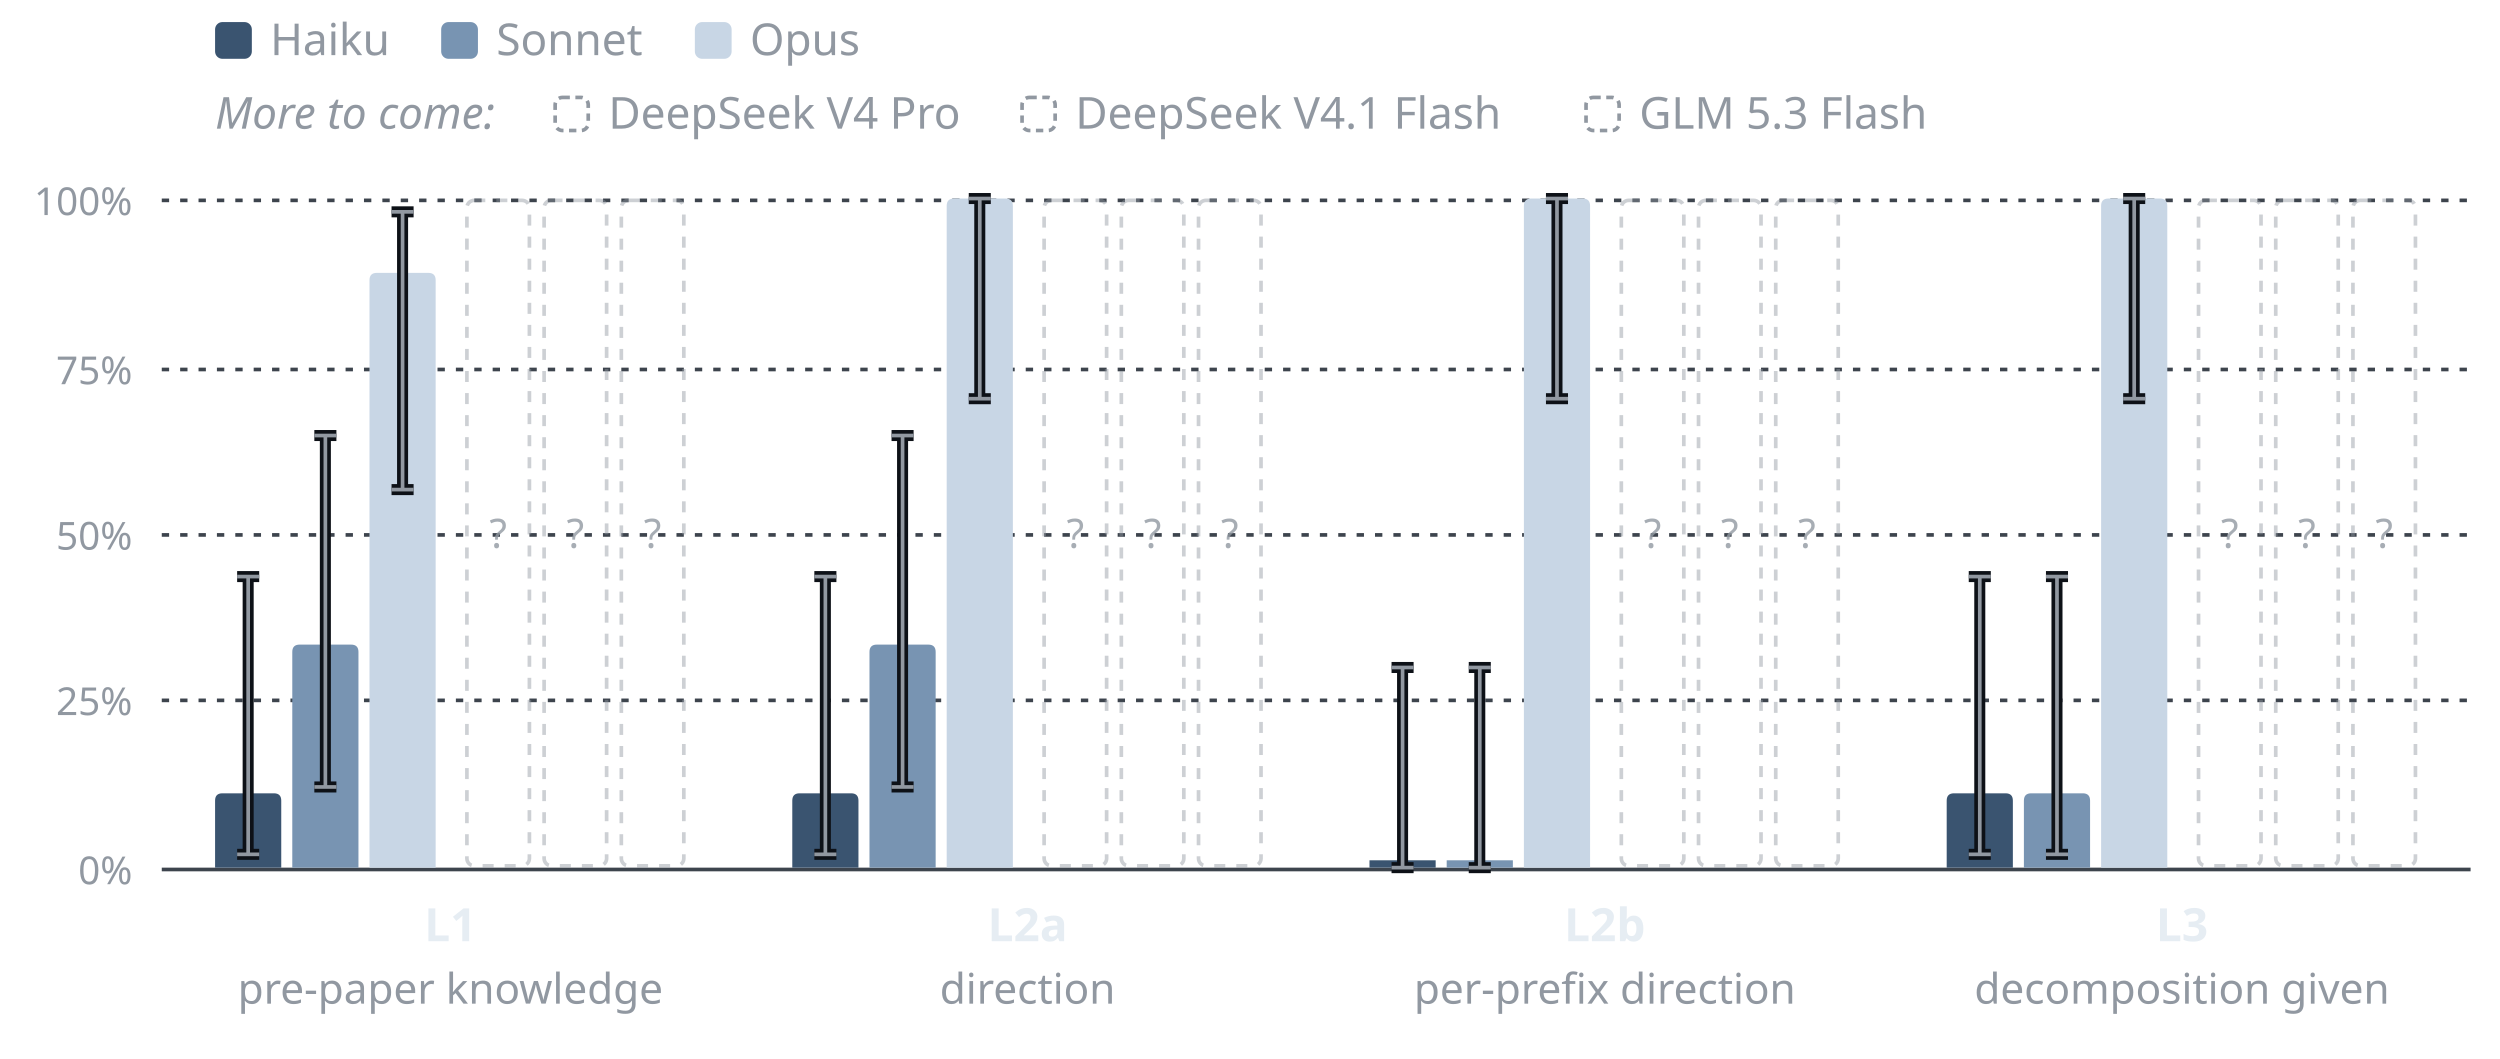
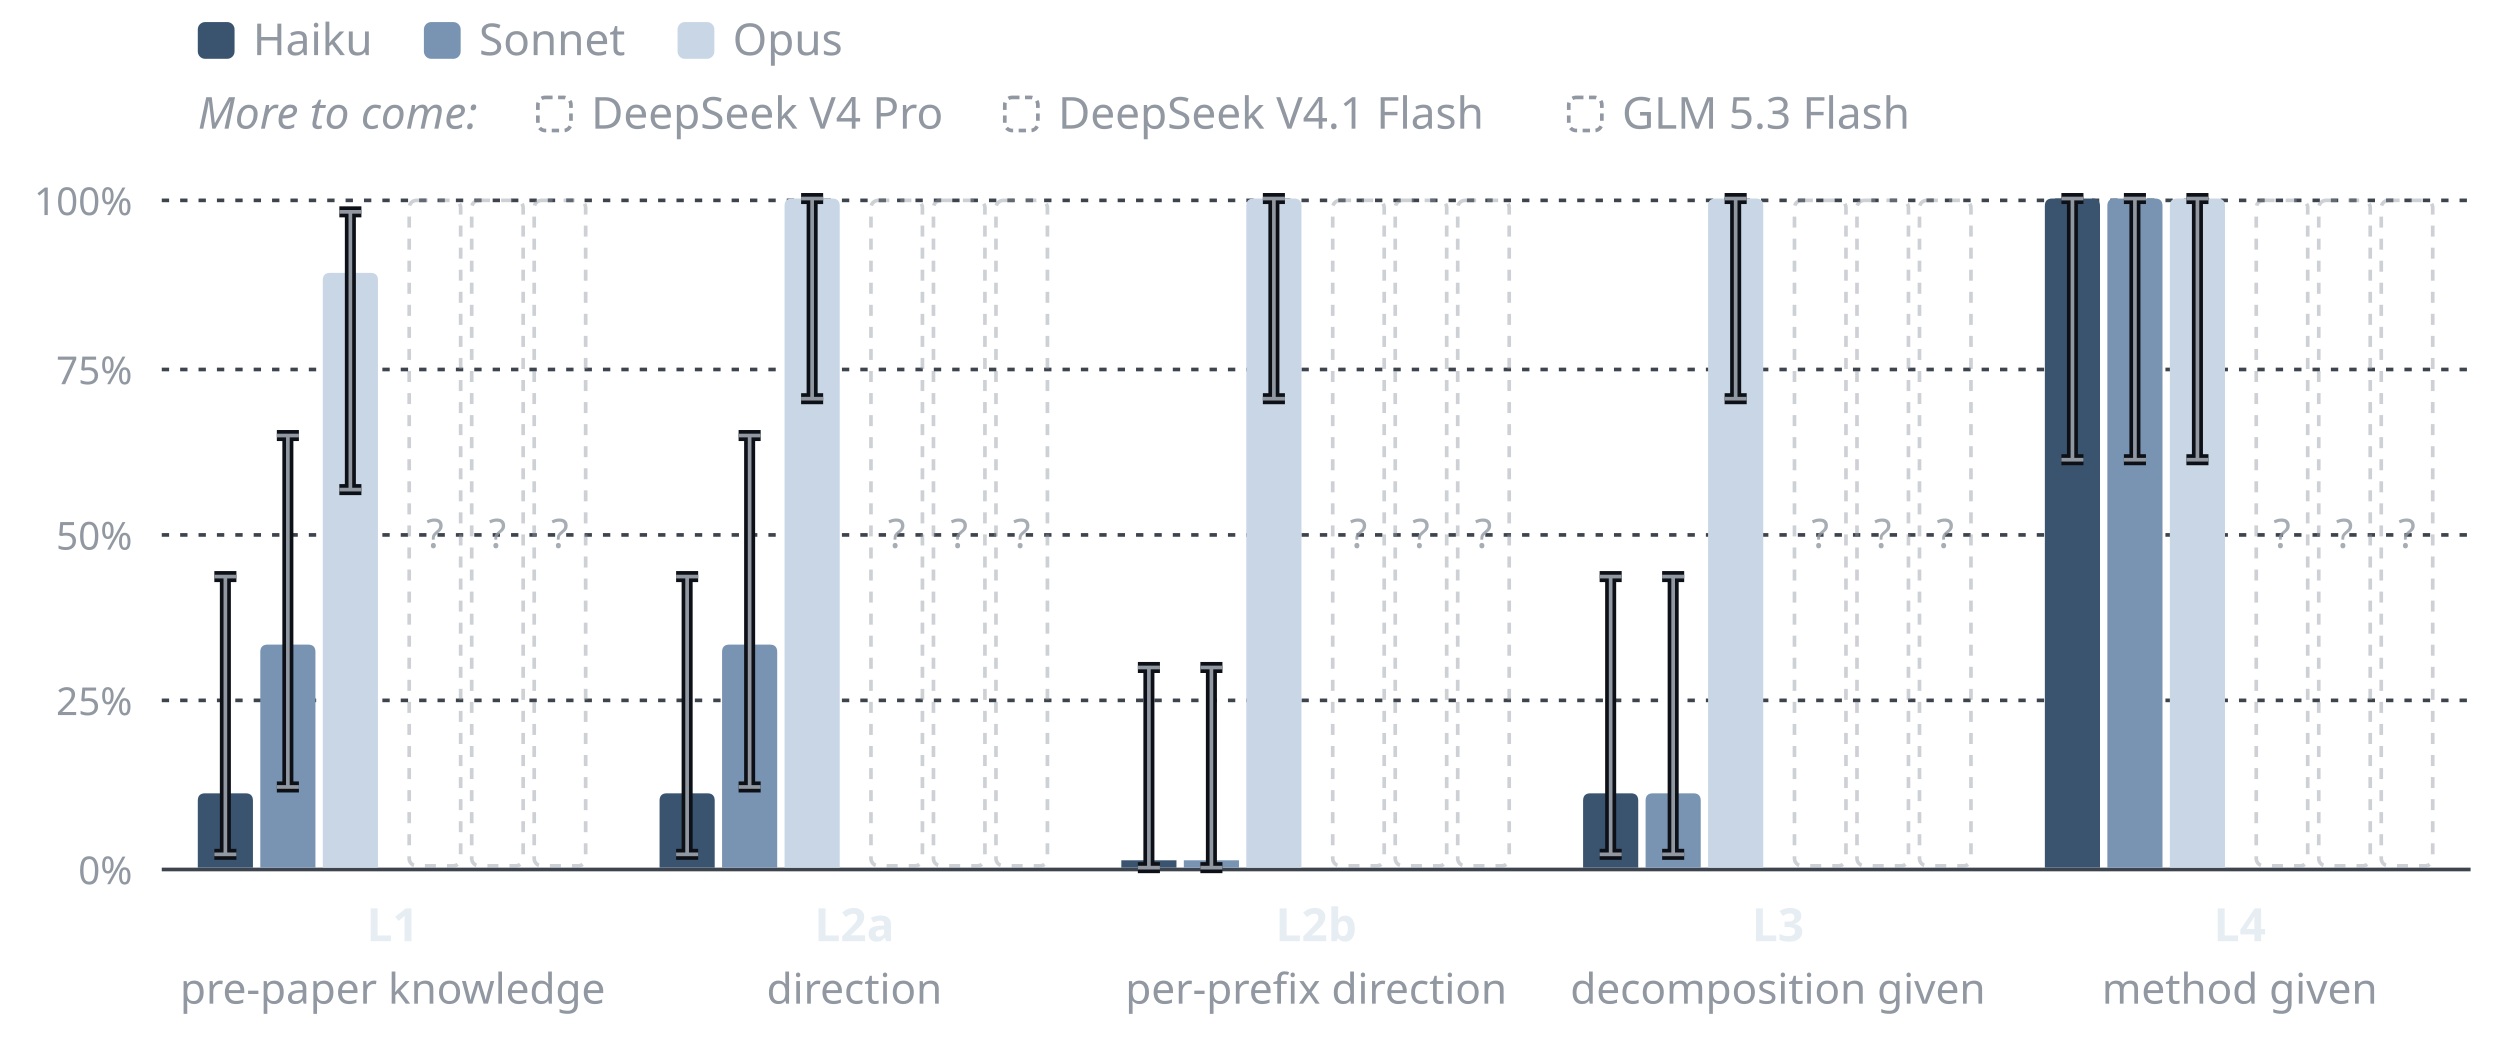
<svg xmlns="http://www.w3.org/2000/svg" width="680" height="288" viewBox="0 0 680 288" font-family="-apple-system, BlinkMacSystemFont, 'Segoe UI', 'Noto Sans', Helvetica, Arial, sans-serif" role="img" aria-labelledby="title desc">
-   <rect x="58.5" y="6" width="10" height="10" rx="2" fill="#3a5470" />
-   <text x="73.5" y="15" font-size="12" fill="#9198a1">Haiku</text>
-   <rect x="120.0" y="6" width="10" height="10" rx="2" fill="#7894b2" />
-   <text x="135.0" y="15" font-size="12" fill="#9198a1">Sonnet</text>
-   <rect x="189.0" y="6" width="10" height="10" rx="2" fill="#c8d6e5" />
-   <text x="204.0" y="15" font-size="12" fill="#9198a1">Opus</text>
-   <text x="58.5" y="35" font-size="12" font-style="italic" fill="#9198a1">More to come:</text>
-   <rect x="151.0" y="26.5" width="9" height="9" rx="2" fill="none" stroke="#9198a1" stroke-dasharray="2 1.5" />
-   <text x="165.5" y="35" font-size="12" fill="#9198a1">DeepSeek V4 Pro</text>
-   <rect x="278.0" y="26.5" width="9" height="9" rx="2" fill="none" stroke="#9198a1" stroke-dasharray="2 1.5" />
-   <text x="292.5" y="35" font-size="12" fill="#9198a1">DeepSeek V4.1 Flash</text>
-   <rect x="431.4" y="26.5" width="9" height="9" rx="2" fill="none" stroke="#9198a1" stroke-dasharray="2 1.5" />
-   <text x="445.9" y="35" font-size="12" fill="#9198a1">GLM 5.3 Flash</text>
+   <rect x="53.8" y="6" width="10" height="10" rx="2" fill="#3a5470" />
+   <text x="68.8" y="15" font-size="12" fill="#9198a1">Haiku</text>
+   <rect x="115.3" y="6" width="10" height="10" rx="2" fill="#7894b2" />
+   <text x="130.3" y="15" font-size="12" fill="#9198a1">Sonnet</text>
+   <rect x="184.3" y="6" width="10" height="10" rx="2" fill="#c8d6e5" />
+   <text x="199.3" y="15" font-size="12" fill="#9198a1">Opus</text>
+   <text x="53.8" y="35" font-size="12" font-style="italic" fill="#9198a1">More to come:</text>
+   <rect x="146.3" y="26.5" width="9" height="9" rx="2" fill="none" stroke="#9198a1" stroke-dasharray="2 1.5" />
+   <text x="160.8" y="35" font-size="12" fill="#9198a1">DeepSeek V4 Pro</text>
+   <rect x="273.3" y="26.5" width="9" height="9" rx="2" fill="none" stroke="#9198a1" stroke-dasharray="2 1.5" />
+   <text x="287.8" y="35" font-size="12" fill="#9198a1">DeepSeek V4.1 Flash</text>
+   <rect x="426.7" y="26.5" width="9" height="9" rx="2" fill="none" stroke="#9198a1" stroke-dasharray="2 1.5" />
+   <text x="441.2" y="35" font-size="12" fill="#9198a1">GLM 5.3 Flash</text>
  <line x1="44" x2="672" y1="236.5" y2="236.5" stroke="#3d444d" />
  <text x="36" y="240.5" font-size="10.5" text-anchor="end" fill="#9198a1" font-variant-numeric="tabular-nums">0%</text>
  <line x1="44" x2="672" y1="190.5" y2="190.5" stroke="#3d444d" stroke-dasharray="2 3" />
  <text x="36" y="194.5" font-size="10.5" text-anchor="end" fill="#9198a1" font-variant-numeric="tabular-nums">25%</text>
  <line x1="44" x2="672" y1="145.5" y2="145.5" stroke="#3d444d" stroke-dasharray="2 3" />
  <text x="36" y="149.5" font-size="10.5" text-anchor="end" fill="#9198a1" font-variant-numeric="tabular-nums">50%</text>
  <line x1="44" x2="672" y1="100.5" y2="100.5" stroke="#3d444d" stroke-dasharray="2 3" />
  <text x="36" y="104.5" font-size="10.5" text-anchor="end" fill="#9198a1" font-variant-numeric="tabular-nums">75%</text>
  <line x1="44" x2="672" y1="54.5" y2="54.5" stroke="#3d444d" stroke-dasharray="2 3" />
  <text x="36" y="58.5" font-size="10.5" text-anchor="end" fill="#9198a1" font-variant-numeric="tabular-nums">100%</text>
-   <path d="M58.5,236.0 V217.778 Q58.5,215.778 60.5,215.778 H74.5 Q76.5,215.778 76.5,217.778 V236.0 Z" fill="#3a5470" />
-   <path d="M67.5,232.38 V156.829 M64.5,156.829 H70.5 M64.5,232.38 H70.5" stroke="#0d1117" stroke-width="3" fill="none" />
-   <path d="M67.5,232.38 V156.829 M64.5,156.829 H70.5 M64.5,232.38 H70.5" stroke="#9198a1" stroke-width="1" fill="none" />
-   <path d="M79.5,236.0 V177.333 Q79.5,175.333 81.5,175.333 H95.5 Q97.5,175.333 97.5,177.333 V236.0 Z" fill="#7894b2" />
-   <path d="M88.5,214.054 V118.464 M85.5,118.464 H91.5 M85.5,214.054 H91.5" stroke="#0d1117" stroke-width="3" fill="none" />
-   <path d="M88.5,214.054 V118.464 M85.5,118.464 H91.5 M85.5,214.054 H91.5" stroke="#9198a1" stroke-width="1" fill="none" />
-   <path d="M100.5,236.0 V76.222 Q100.5,74.222 102.5,74.222 H116.5 Q118.5,74.222 118.5,76.222 V236.0 Z" fill="#c8d6e5" />
-   <path d="M109.5,133.171 V57.62 M106.5,57.62 H112.5 M106.5,133.171 H112.5" stroke="#0d1117" stroke-width="3" fill="none" />
-   <path d="M109.5,133.171 V57.62 M106.5,57.62 H112.5 M106.5,133.171 H112.5" stroke="#9198a1" stroke-width="1" fill="none" />
-   <rect x="127.0" y="54.5" width="17" height="181" rx="2" fill="none" stroke="#9198a1" stroke-opacity="0.45" stroke-dasharray="3 3" />
-   <text x="135.5" y="149.0" font-size="11" text-anchor="middle" fill="#9198a1" fill-opacity="0.8">?</text>
-   <rect x="148.0" y="54.5" width="17" height="181" rx="2" fill="none" stroke="#9198a1" stroke-opacity="0.45" stroke-dasharray="3 3" />
-   <text x="156.5" y="149.0" font-size="11" text-anchor="middle" fill="#9198a1" fill-opacity="0.8">?</text>
-   <rect x="169.0" y="54.5" width="17" height="181" rx="2" fill="none" stroke="#9198a1" stroke-opacity="0.45" stroke-dasharray="3 3" />
-   <text x="177.5" y="149.0" font-size="11" text-anchor="middle" fill="#9198a1" fill-opacity="0.8">?</text>
-   <text x="122.5" y="256" font-size="12.5" font-weight="600" text-anchor="middle" fill="#e6edf3">L1</text>
-   <text x="122.5" y="273" font-size="11.5" text-anchor="middle" fill="#9198a1">pre-paper knowledge</text>
-   <path d="M215.5,236.0 V217.778 Q215.5,215.778 217.5,215.778 H231.5 Q233.5,215.778 233.5,217.778 V236.0 Z" fill="#3a5470" />
-   <path d="M224.5,232.38 V156.829 M221.5,156.829 H227.5 M221.5,232.38 H227.5" stroke="#0d1117" stroke-width="3" fill="none" />
-   <path d="M224.5,232.38 V156.829 M221.5,156.829 H227.5 M221.5,232.38 H227.5" stroke="#9198a1" stroke-width="1" fill="none" />
-   <path d="M236.5,236.0 V177.333 Q236.5,175.333 238.5,175.333 H252.5 Q254.5,175.333 254.5,177.333 V236.0 Z" fill="#7894b2" />
-   <path d="M245.5,214.054 V118.464 M242.5,118.464 H248.5 M242.5,214.054 H248.5" stroke="#0d1117" stroke-width="3" fill="none" />
-   <path d="M245.5,214.054 V118.464 M242.5,118.464 H248.5 M242.5,214.054 H248.5" stroke="#9198a1" stroke-width="1" fill="none" />
-   <path d="M257.5,236.0 V56.0 Q257.5,54.0 259.5,54.0 H273.5 Q275.5,54.0 275.5,56.0 V236.0 Z" fill="#c8d6e5" />
-   <path d="M266.5,108.446 V54.0 M263.5,54.0 H269.5 M263.5,108.446 H269.5" stroke="#0d1117" stroke-width="3" fill="none" />
-   <path d="M266.5,108.446 V54.0 M263.5,54.0 H269.5 M263.5,108.446 H269.5" stroke="#9198a1" stroke-width="1" fill="none" />
-   <rect x="284.0" y="54.5" width="17" height="181" rx="2" fill="none" stroke="#9198a1" stroke-opacity="0.45" stroke-dasharray="3 3" />
-   <text x="292.5" y="149.0" font-size="11" text-anchor="middle" fill="#9198a1" fill-opacity="0.8">?</text>
-   <rect x="305.0" y="54.5" width="17" height="181" rx="2" fill="none" stroke="#9198a1" stroke-opacity="0.45" stroke-dasharray="3 3" />
-   <text x="313.5" y="149.0" font-size="11" text-anchor="middle" fill="#9198a1" fill-opacity="0.8">?</text>
-   <rect x="326.0" y="54.5" width="17" height="181" rx="2" fill="none" stroke="#9198a1" stroke-opacity="0.45" stroke-dasharray="3 3" />
-   <text x="334.5" y="149.0" font-size="11" text-anchor="middle" fill="#9198a1" fill-opacity="0.8">?</text>
-   <text x="279.5" y="256" font-size="12.5" font-weight="600" text-anchor="middle" fill="#e6edf3">L2a</text>
-   <text x="279.5" y="273" font-size="11.5" text-anchor="middle" fill="#9198a1">direction</text>
-   <rect x="372.5" y="234.0" width="18" height="2" fill="#3a5470" />
-   <path d="M381.5,236.0 V181.554 M378.5,181.554 H384.5 M378.5,236.0 H384.5" stroke="#0d1117" stroke-width="3" fill="none" />
-   <path d="M381.5,236.0 V181.554 M378.5,181.554 H384.5 M378.5,236.0 H384.5" stroke="#9198a1" stroke-width="1" fill="none" />
-   <rect x="393.5" y="234.0" width="18" height="2" fill="#7894b2" />
-   <path d="M402.5,236.0 V181.554 M399.5,181.554 H405.5 M399.5,236.0 H405.5" stroke="#0d1117" stroke-width="3" fill="none" />
-   <path d="M402.5,236.0 V181.554 M399.5,181.554 H405.5 M399.5,236.0 H405.5" stroke="#9198a1" stroke-width="1" fill="none" />
-   <path d="M414.5,236.0 V56.0 Q414.5,54.0 416.5,54.0 H430.5 Q432.5,54.0 432.5,56.0 V236.0 Z" fill="#c8d6e5" />
-   <path d="M423.5,108.446 V54.0 M420.5,54.0 H426.5 M420.5,108.446 H426.5" stroke="#0d1117" stroke-width="3" fill="none" />
-   <path d="M423.5,108.446 V54.0 M420.5,54.0 H426.5 M420.5,108.446 H426.5" stroke="#9198a1" stroke-width="1" fill="none" />
-   <rect x="441.0" y="54.5" width="17" height="181" rx="2" fill="none" stroke="#9198a1" stroke-opacity="0.45" stroke-dasharray="3 3" />
-   <text x="449.5" y="149.0" font-size="11" text-anchor="middle" fill="#9198a1" fill-opacity="0.8">?</text>
-   <rect x="462.0" y="54.5" width="17" height="181" rx="2" fill="none" stroke="#9198a1" stroke-opacity="0.45" stroke-dasharray="3 3" />
-   <text x="470.5" y="149.0" font-size="11" text-anchor="middle" fill="#9198a1" fill-opacity="0.8">?</text>
-   <rect x="483.0" y="54.5" width="17" height="181" rx="2" fill="none" stroke="#9198a1" stroke-opacity="0.45" stroke-dasharray="3 3" />
-   <text x="491.5" y="149.0" font-size="11" text-anchor="middle" fill="#9198a1" fill-opacity="0.8">?</text>
-   <text x="436.5" y="256" font-size="12.5" font-weight="600" text-anchor="middle" fill="#e6edf3">L2b</text>
-   <text x="436.5" y="273" font-size="11.5" text-anchor="middle" fill="#9198a1">per-prefix direction</text>
-   <path d="M529.5,236.0 V217.778 Q529.5,215.778 531.5,215.778 H545.5 Q547.5,215.778 547.5,217.778 V236.0 Z" fill="#3a5470" />
-   <path d="M538.5,232.38 V156.829 M535.5,156.829 H541.5 M535.5,232.38 H541.5" stroke="#0d1117" stroke-width="3" fill="none" />
-   <path d="M538.5,232.38 V156.829 M535.5,156.829 H541.5 M535.5,232.38 H541.5" stroke="#9198a1" stroke-width="1" fill="none" />
-   <path d="M550.5,236.0 V217.778 Q550.5,215.778 552.5,215.778 H566.5 Q568.5,215.778 568.5,217.778 V236.0 Z" fill="#7894b2" />
-   <path d="M559.5,232.38 V156.829 M556.5,156.829 H562.5 M556.5,232.38 H562.5" stroke="#0d1117" stroke-width="3" fill="none" />
-   <path d="M559.5,232.38 V156.829 M556.5,156.829 H562.5 M556.5,232.38 H562.5" stroke="#9198a1" stroke-width="1" fill="none" />
-   <path d="M571.5,236.0 V56.0 Q571.5,54.0 573.5,54.0 H587.5 Q589.5,54.0 589.5,56.0 V236.0 Z" fill="#c8d6e5" />
-   <path d="M580.5,108.446 V54.0 M577.5,54.0 H583.5 M577.5,108.446 H583.5" stroke="#0d1117" stroke-width="3" fill="none" />
-   <path d="M580.5,108.446 V54.0 M577.5,54.0 H583.5 M577.5,108.446 H583.5" stroke="#9198a1" stroke-width="1" fill="none" />
-   <rect x="598.0" y="54.5" width="17" height="181" rx="2" fill="none" stroke="#9198a1" stroke-opacity="0.45" stroke-dasharray="3 3" />
-   <text x="606.5" y="149.0" font-size="11" text-anchor="middle" fill="#9198a1" fill-opacity="0.8">?</text>
-   <rect x="619.0" y="54.5" width="17" height="181" rx="2" fill="none" stroke="#9198a1" stroke-opacity="0.45" stroke-dasharray="3 3" />
-   <text x="627.5" y="149.0" font-size="11" text-anchor="middle" fill="#9198a1" fill-opacity="0.8">?</text>
-   <rect x="640.0" y="54.5" width="17" height="181" rx="2" fill="none" stroke="#9198a1" stroke-opacity="0.45" stroke-dasharray="3 3" />
-   <text x="648.5" y="149.0" font-size="11" text-anchor="middle" fill="#9198a1" fill-opacity="0.8">?</text>
-   <text x="593.5" y="256" font-size="12.5" font-weight="600" text-anchor="middle" fill="#e6edf3">L3</text>
-   <text x="593.5" y="273" font-size="11.5" text-anchor="middle" fill="#9198a1">decomposition given</text>
+   <path d="M53.8,236.0 V217.778 Q53.8,215.778 55.8,215.778 H66.8 Q68.8,215.778 68.8,217.778 V236.0 Z" fill="#3a5470" />
+   <path d="M61.3,232.38 V156.829 M58.3,156.829 H64.3 M58.3,232.38 H64.3" stroke="#0d1117" stroke-width="3" fill="none" />
+   <path d="M61.3,232.38 V156.829 M58.3,156.829 H64.3 M58.3,232.38 H64.3" stroke="#9198a1" stroke-width="1" fill="none" />
+   <path d="M70.8,236.0 V177.333 Q70.8,175.333 72.8,175.333 H83.8 Q85.8,175.333 85.8,177.333 V236.0 Z" fill="#7894b2" />
+   <path d="M78.3,214.054 V118.464 M75.3,118.464 H81.3 M75.3,214.054 H81.3" stroke="#0d1117" stroke-width="3" fill="none" />
+   <path d="M78.3,214.054 V118.464 M75.3,118.464 H81.3 M75.3,214.054 H81.3" stroke="#9198a1" stroke-width="1" fill="none" />
+   <path d="M87.8,236.0 V76.222 Q87.8,74.222 89.8,74.222 H100.8 Q102.8,74.222 102.8,76.222 V236.0 Z" fill="#c8d6e5" />
+   <path d="M95.3,133.171 V57.62 M92.3,57.62 H98.3 M92.3,133.171 H98.3" stroke="#0d1117" stroke-width="3" fill="none" />
+   <path d="M95.3,133.171 V57.62 M92.3,57.62 H98.3 M92.3,133.171 H98.3" stroke="#9198a1" stroke-width="1" fill="none" />
+   <rect x="111.3" y="54.5" width="14" height="181" rx="2" fill="none" stroke="#9198a1" stroke-opacity="0.45" stroke-dasharray="3 3" />
+   <text x="118.3" y="149.0" font-size="11" text-anchor="middle" fill="#9198a1" fill-opacity="0.8">?</text>
+   <rect x="128.3" y="54.5" width="14" height="181" rx="2" fill="none" stroke="#9198a1" stroke-opacity="0.45" stroke-dasharray="3 3" />
+   <text x="135.3" y="149.0" font-size="11" text-anchor="middle" fill="#9198a1" fill-opacity="0.8">?</text>
+   <rect x="145.3" y="54.5" width="14" height="181" rx="2" fill="none" stroke="#9198a1" stroke-opacity="0.45" stroke-dasharray="3 3" />
+   <text x="152.3" y="149.0" font-size="11" text-anchor="middle" fill="#9198a1" fill-opacity="0.8">?</text>
+   <text x="106.8" y="256" font-size="12.5" font-weight="600" text-anchor="middle" fill="#e6edf3">L1</text>
+   <text x="106.8" y="273" font-size="11.5" text-anchor="middle" fill="#9198a1">pre-paper knowledge</text>
+   <path d="M179.4,236.0 V217.778 Q179.4,215.778 181.4,215.778 H192.4 Q194.4,215.778 194.4,217.778 V236.0 Z" fill="#3a5470" />
+   <path d="M186.9,232.38 V156.829 M183.9,156.829 H189.9 M183.9,232.38 H189.9" stroke="#0d1117" stroke-width="3" fill="none" />
+   <path d="M186.9,232.38 V156.829 M183.9,156.829 H189.9 M183.9,232.38 H189.9" stroke="#9198a1" stroke-width="1" fill="none" />
+   <path d="M196.4,236.0 V177.333 Q196.4,175.333 198.4,175.333 H209.4 Q211.4,175.333 211.4,177.333 V236.0 Z" fill="#7894b2" />
+   <path d="M203.9,214.054 V118.464 M200.9,118.464 H206.9 M200.9,214.054 H206.9" stroke="#0d1117" stroke-width="3" fill="none" />
+   <path d="M203.9,214.054 V118.464 M200.9,118.464 H206.9 M200.9,214.054 H206.9" stroke="#9198a1" stroke-width="1" fill="none" />
+   <path d="M213.4,236.0 V56.0 Q213.4,54.0 215.4,54.0 H226.4 Q228.4,54.0 228.4,56.0 V236.0 Z" fill="#c8d6e5" />
+   <path d="M220.9,108.446 V54.0 M217.9,54.0 H223.9 M217.9,108.446 H223.9" stroke="#0d1117" stroke-width="3" fill="none" />
+   <path d="M220.9,108.446 V54.0 M217.9,54.0 H223.9 M217.9,108.446 H223.9" stroke="#9198a1" stroke-width="1" fill="none" />
+   <rect x="236.9" y="54.5" width="14" height="181" rx="2" fill="none" stroke="#9198a1" stroke-opacity="0.45" stroke-dasharray="3 3" />
+   <text x="243.9" y="149.0" font-size="11" text-anchor="middle" fill="#9198a1" fill-opacity="0.8">?</text>
+   <rect x="253.9" y="54.5" width="14" height="181" rx="2" fill="none" stroke="#9198a1" stroke-opacity="0.45" stroke-dasharray="3 3" />
+   <text x="260.9" y="149.0" font-size="11" text-anchor="middle" fill="#9198a1" fill-opacity="0.8">?</text>
+   <rect x="270.9" y="54.5" width="14" height="181" rx="2" fill="none" stroke="#9198a1" stroke-opacity="0.45" stroke-dasharray="3 3" />
+   <text x="277.9" y="149.0" font-size="11" text-anchor="middle" fill="#9198a1" fill-opacity="0.8">?</text>
+   <text x="232.4" y="256" font-size="12.5" font-weight="600" text-anchor="middle" fill="#e6edf3">L2a</text>
+   <text x="232.4" y="273" font-size="11.5" text-anchor="middle" fill="#9198a1">direction</text>
+   <rect x="305.0" y="234.0" width="15" height="2" fill="#3a5470" />
+   <path d="M312.5,236.0 V181.554 M309.5,181.554 H315.5 M309.5,236.0 H315.5" stroke="#0d1117" stroke-width="3" fill="none" />
+   <path d="M312.5,236.0 V181.554 M309.5,181.554 H315.5 M309.5,236.0 H315.5" stroke="#9198a1" stroke-width="1" fill="none" />
+   <rect x="322.0" y="234.0" width="15" height="2" fill="#7894b2" />
+   <path d="M329.5,236.0 V181.554 M326.5,181.554 H332.5 M326.5,236.0 H332.5" stroke="#0d1117" stroke-width="3" fill="none" />
+   <path d="M329.5,236.0 V181.554 M326.5,181.554 H332.5 M326.5,236.0 H332.5" stroke="#9198a1" stroke-width="1" fill="none" />
+   <path d="M339.0,236.0 V56.0 Q339.0,54.0 341.0,54.0 H352.0 Q354.0,54.0 354.0,56.0 V236.0 Z" fill="#c8d6e5" />
+   <path d="M346.5,108.446 V54.0 M343.5,54.0 H349.5 M343.5,108.446 H349.5" stroke="#0d1117" stroke-width="3" fill="none" />
+   <path d="M346.5,108.446 V54.0 M343.5,54.0 H349.5 M343.5,108.446 H349.5" stroke="#9198a1" stroke-width="1" fill="none" />
+   <rect x="362.5" y="54.5" width="14" height="181" rx="2" fill="none" stroke="#9198a1" stroke-opacity="0.45" stroke-dasharray="3 3" />
+   <text x="369.5" y="149.0" font-size="11" text-anchor="middle" fill="#9198a1" fill-opacity="0.8">?</text>
+   <rect x="379.5" y="54.5" width="14" height="181" rx="2" fill="none" stroke="#9198a1" stroke-opacity="0.45" stroke-dasharray="3 3" />
+   <text x="386.5" y="149.0" font-size="11" text-anchor="middle" fill="#9198a1" fill-opacity="0.8">?</text>
+   <rect x="396.5" y="54.5" width="14" height="181" rx="2" fill="none" stroke="#9198a1" stroke-opacity="0.45" stroke-dasharray="3 3" />
+   <text x="403.5" y="149.0" font-size="11" text-anchor="middle" fill="#9198a1" fill-opacity="0.8">?</text>
+   <text x="358.0" y="256" font-size="12.5" font-weight="600" text-anchor="middle" fill="#e6edf3">L2b</text>
+   <text x="358.0" y="273" font-size="11.5" text-anchor="middle" fill="#9198a1">per-prefix direction</text>
+   <path d="M430.6,236.0 V217.778 Q430.6,215.778 432.6,215.778 H443.6 Q445.6,215.778 445.6,217.778 V236.0 Z" fill="#3a5470" />
+   <path d="M438.1,232.38 V156.829 M435.1,156.829 H441.1 M435.1,232.38 H441.1" stroke="#0d1117" stroke-width="3" fill="none" />
+   <path d="M438.1,232.38 V156.829 M435.1,156.829 H441.1 M435.1,232.38 H441.1" stroke="#9198a1" stroke-width="1" fill="none" />
+   <path d="M447.6,236.0 V217.778 Q447.6,215.778 449.6,215.778 H460.6 Q462.6,215.778 462.6,217.778 V236.0 Z" fill="#7894b2" />
+   <path d="M455.1,232.38 V156.829 M452.1,156.829 H458.1 M452.1,232.38 H458.1" stroke="#0d1117" stroke-width="3" fill="none" />
+   <path d="M455.1,232.38 V156.829 M452.1,156.829 H458.1 M452.1,232.38 H458.1" stroke="#9198a1" stroke-width="1" fill="none" />
+   <path d="M464.6,236.0 V56.0 Q464.6,54.0 466.6,54.0 H477.6 Q479.6,54.0 479.6,56.0 V236.0 Z" fill="#c8d6e5" />
+   <path d="M472.1,108.446 V54.0 M469.1,54.0 H475.1 M469.1,108.446 H475.1" stroke="#0d1117" stroke-width="3" fill="none" />
+   <path d="M472.1,108.446 V54.0 M469.1,54.0 H475.1 M469.1,108.446 H475.1" stroke="#9198a1" stroke-width="1" fill="none" />
+   <rect x="488.1" y="54.5" width="14" height="181" rx="2" fill="none" stroke="#9198a1" stroke-opacity="0.45" stroke-dasharray="3 3" />
+   <text x="495.1" y="149.0" font-size="11" text-anchor="middle" fill="#9198a1" fill-opacity="0.8">?</text>
+   <rect x="505.1" y="54.5" width="14" height="181" rx="2" fill="none" stroke="#9198a1" stroke-opacity="0.45" stroke-dasharray="3 3" />
+   <text x="512.1" y="149.0" font-size="11" text-anchor="middle" fill="#9198a1" fill-opacity="0.8">?</text>
+   <rect x="522.1" y="54.5" width="14" height="181" rx="2" fill="none" stroke="#9198a1" stroke-opacity="0.45" stroke-dasharray="3 3" />
+   <text x="529.1" y="149.0" font-size="11" text-anchor="middle" fill="#9198a1" fill-opacity="0.8">?</text>
+   <text x="483.6" y="256" font-size="12.5" font-weight="600" text-anchor="middle" fill="#e6edf3">L3</text>
+   <text x="483.6" y="273" font-size="11.5" text-anchor="middle" fill="#9198a1">decomposition given</text>
+   <path d="M556.2,236.0 V56.0 Q556.2,54.0 558.2,54.0 H569.2 Q571.2,54.0 571.2,56.0 V236.0 Z" fill="#3a5470" />
+   <path d="M563.7,125.042 V54 M560.7,54 H566.7 M560.7,125.042 H566.7" stroke="#0d1117" stroke-width="3" fill="none" />
+   <path d="M563.7,125.042 V54 M560.7,54 H566.7 M560.7,125.042 H566.7" stroke="#9198a1" stroke-width="1" fill="none" />
+   <path d="M573.2,236.0 V56.0 Q573.2,54.0 575.2,54.0 H586.2 Q588.2,54.0 588.2,56.0 V236.0 Z" fill="#7894b2" />
+   <path d="M580.7,125.042 V54 M577.7,54 H583.7 M577.7,125.042 H583.7" stroke="#0d1117" stroke-width="3" fill="none" />
+   <path d="M580.7,125.042 V54 M577.7,54 H583.7 M577.7,125.042 H583.7" stroke="#9198a1" stroke-width="1" fill="none" />
+   <path d="M590.2,236.0 V56.0 Q590.2,54.0 592.2,54.0 H603.2 Q605.2,54.0 605.2,56.0 V236.0 Z" fill="#c8d6e5" />
+   <path d="M597.7,125.042 V54 M594.7,54 H600.7 M594.7,125.042 H600.7" stroke="#0d1117" stroke-width="3" fill="none" />
+   <path d="M597.7,125.042 V54 M594.7,54 H600.7 M594.7,125.042 H600.7" stroke="#9198a1" stroke-width="1" fill="none" />
+   <rect x="613.7" y="54.5" width="14" height="181" rx="2" fill="none" stroke="#9198a1" stroke-opacity="0.45" stroke-dasharray="3 3" />
+   <text x="620.7" y="149.0" font-size="11" text-anchor="middle" fill="#9198a1" fill-opacity="0.8">?</text>
+   <rect x="630.7" y="54.5" width="14" height="181" rx="2" fill="none" stroke="#9198a1" stroke-opacity="0.45" stroke-dasharray="3 3" />
+   <text x="637.7" y="149.0" font-size="11" text-anchor="middle" fill="#9198a1" fill-opacity="0.8">?</text>
+   <rect x="647.7" y="54.5" width="14" height="181" rx="2" fill="none" stroke="#9198a1" stroke-opacity="0.45" stroke-dasharray="3 3" />
+   <text x="654.7" y="149.0" font-size="11" text-anchor="middle" fill="#9198a1" fill-opacity="0.8">?</text>
+   <text x="609.2" y="256" font-size="12.5" font-weight="600" text-anchor="middle" fill="#e6edf3">L4</text>
+   <text x="609.2" y="273" font-size="11.5" text-anchor="middle" fill="#9198a1">method given</text>
</svg>
